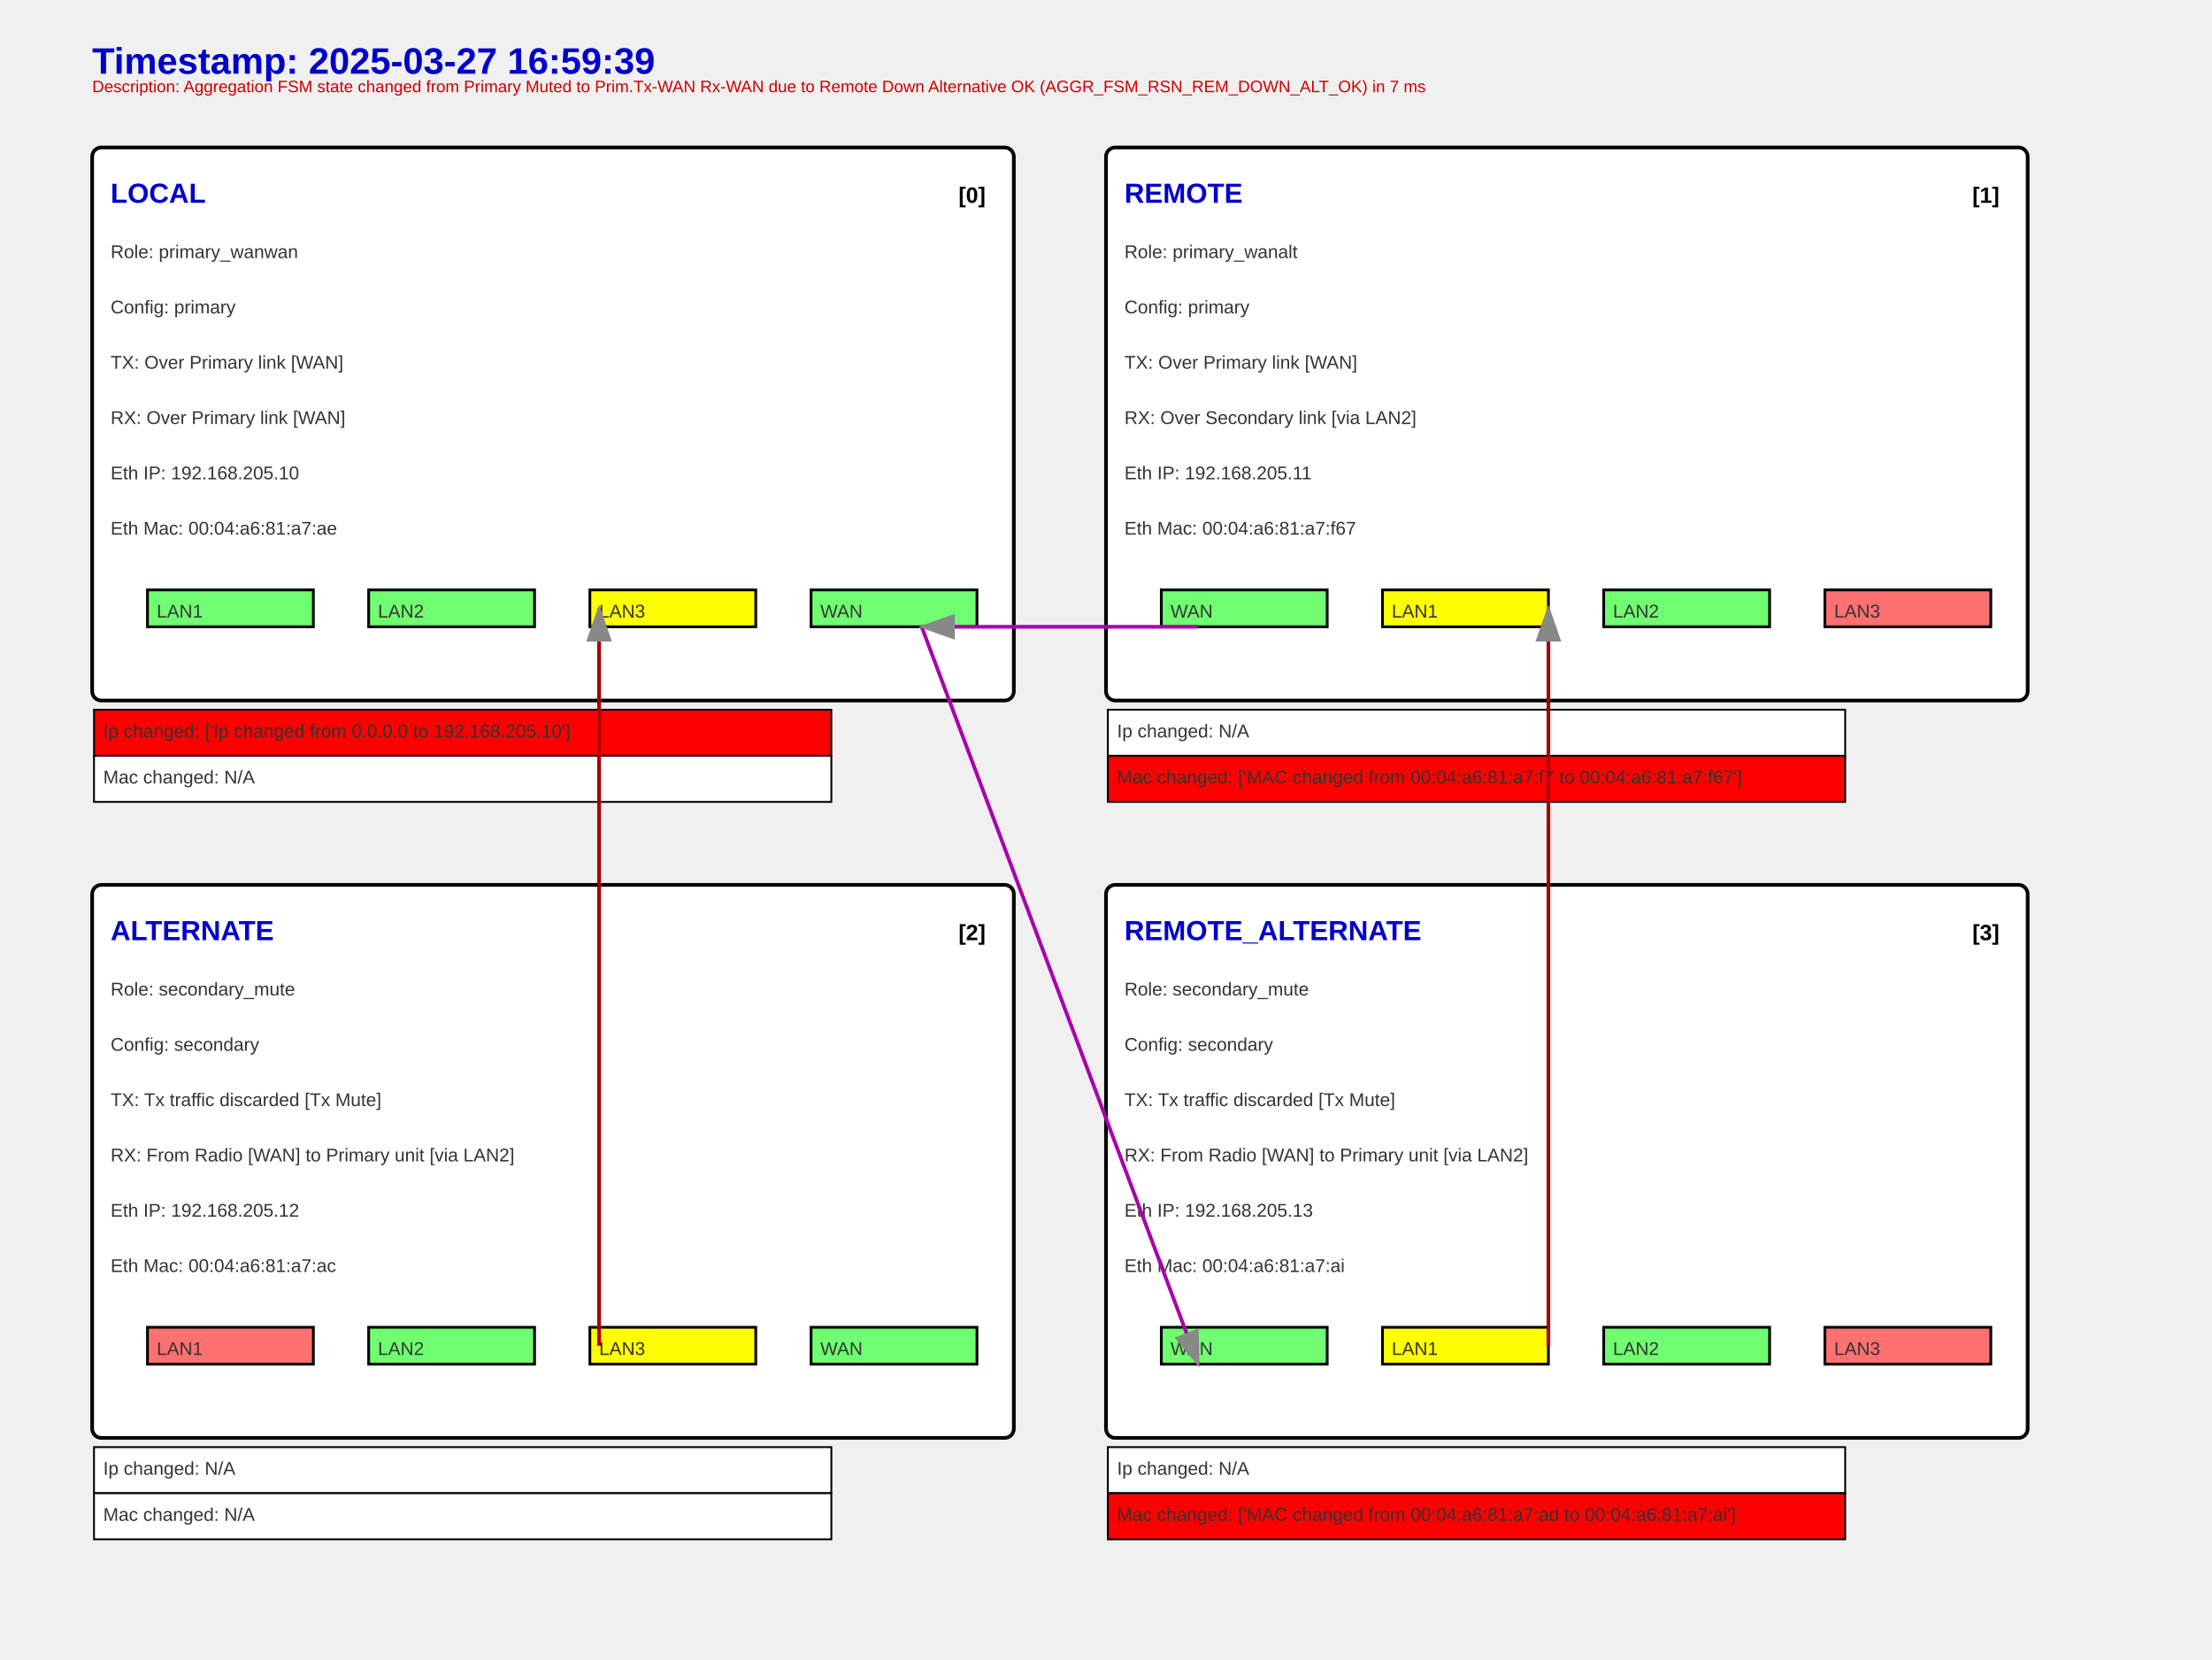
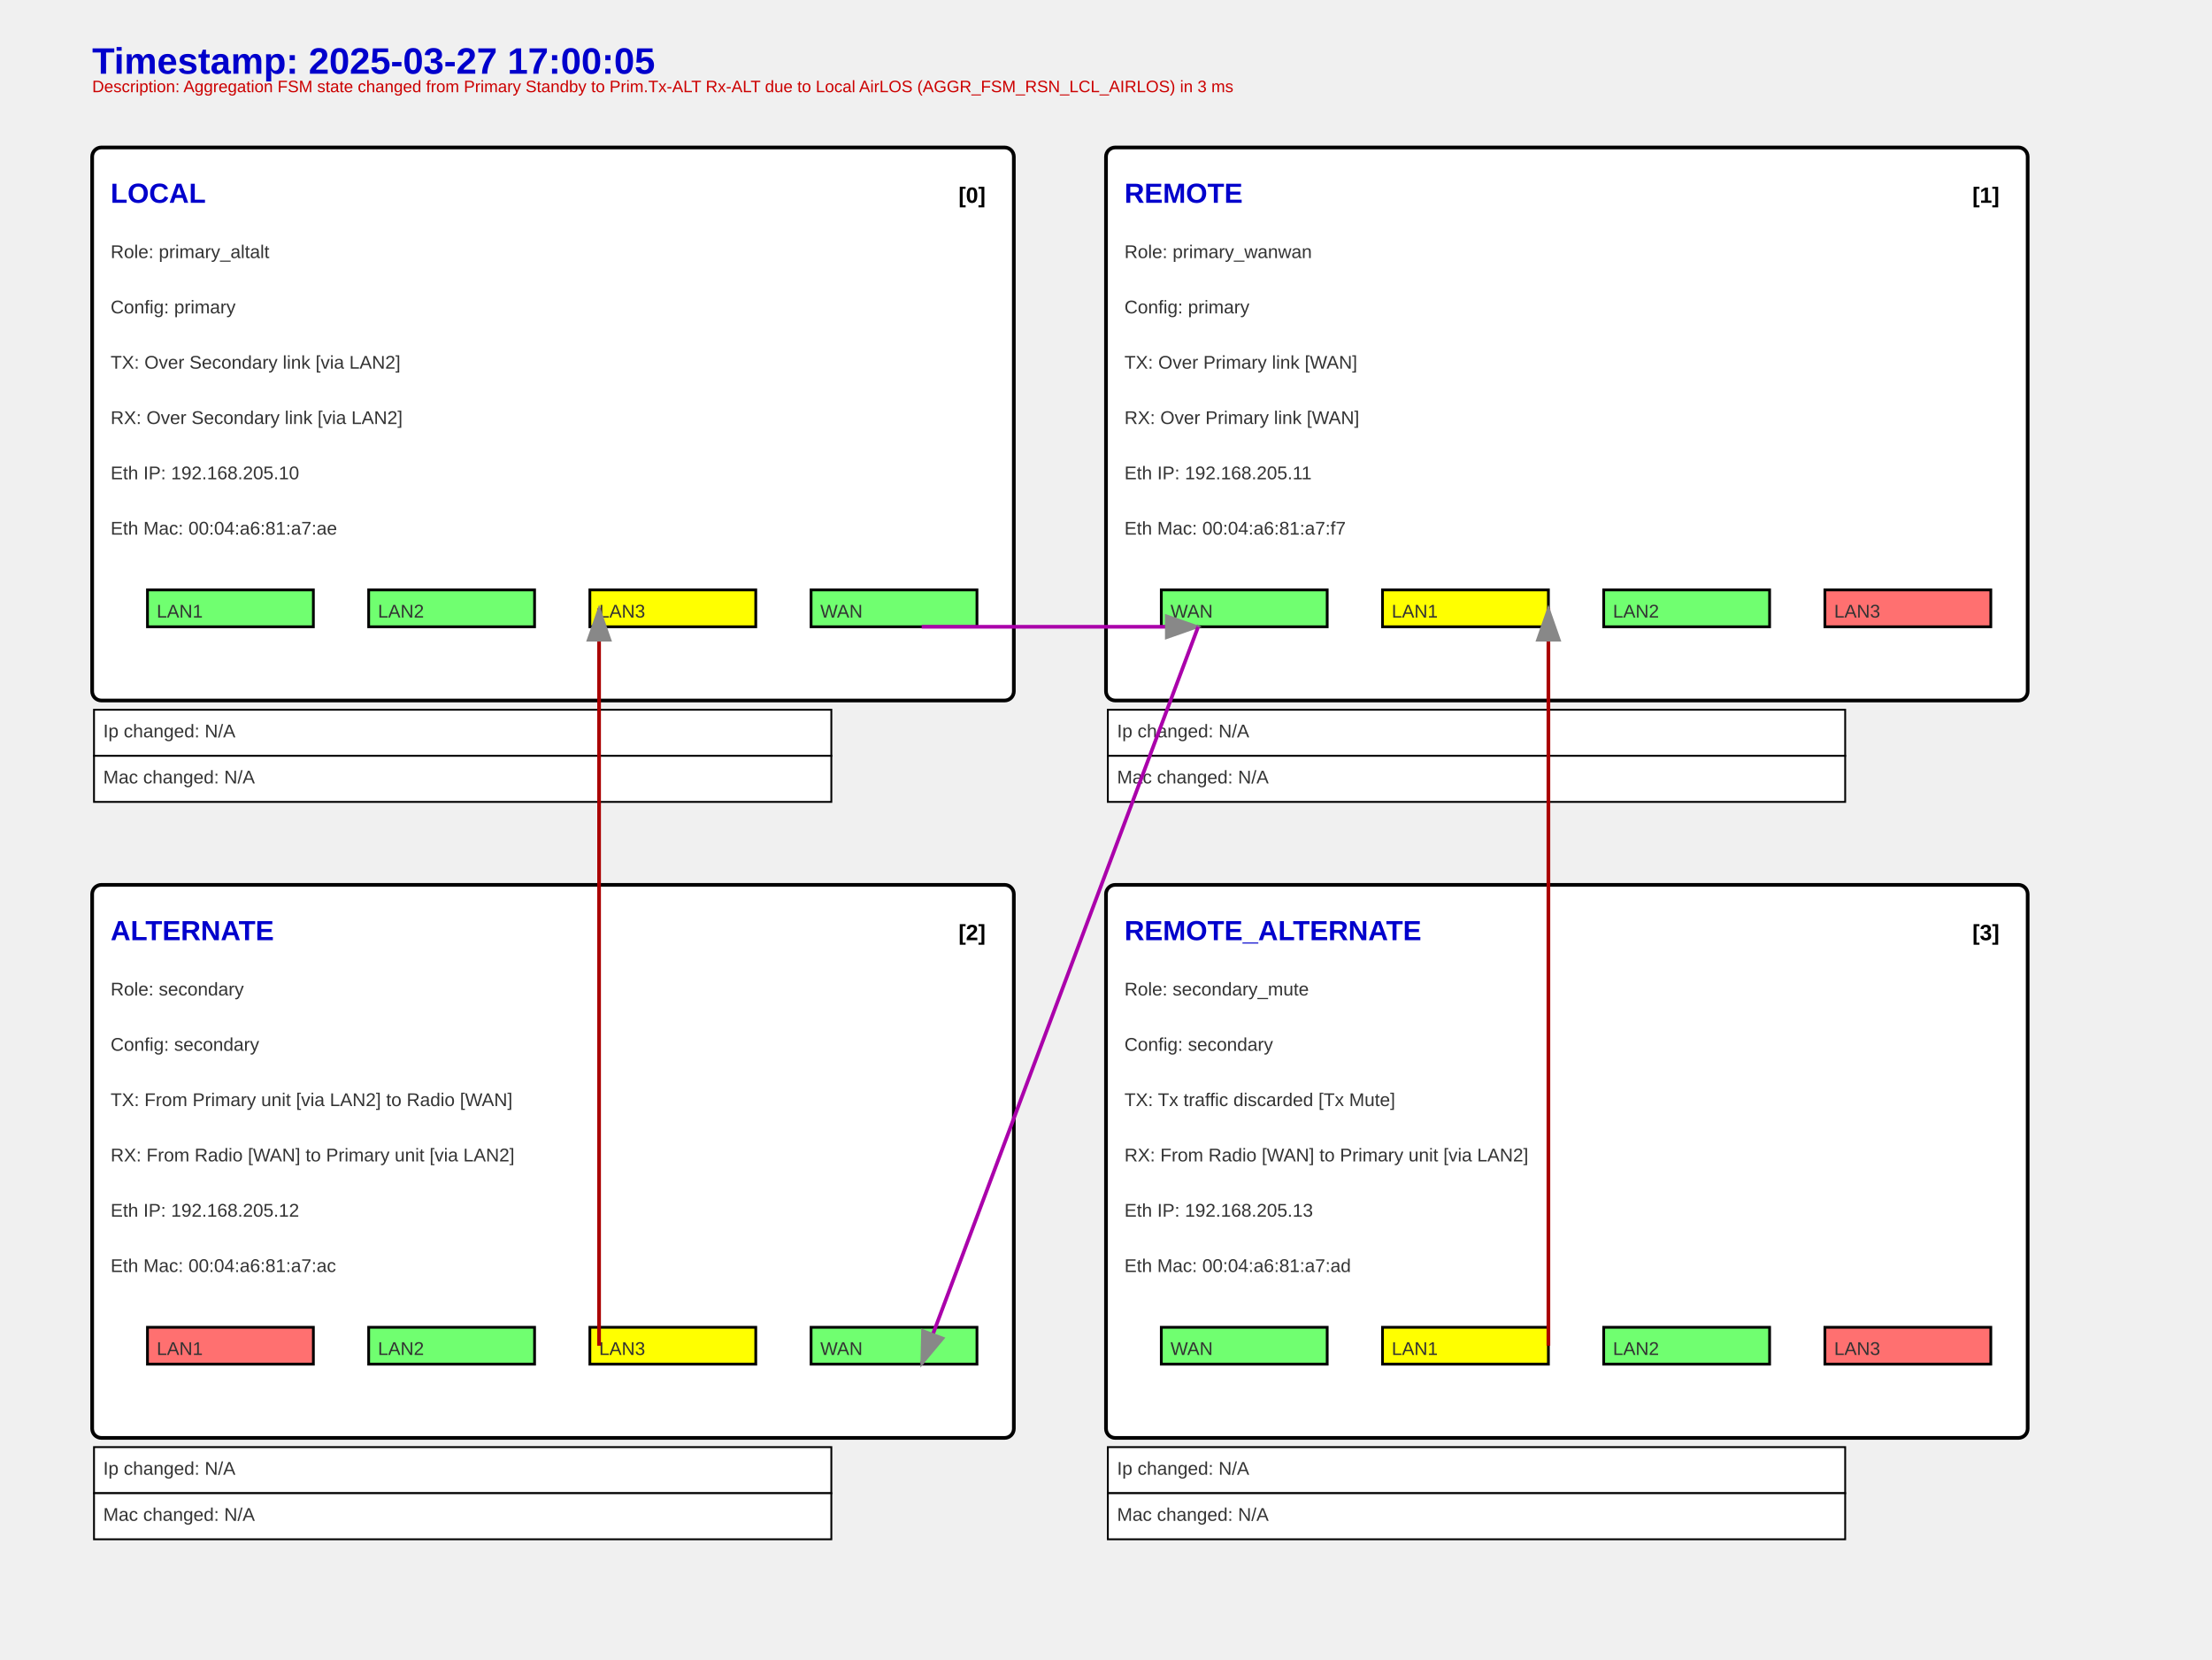
<svg xmlns="http://www.w3.org/2000/svg" width="1200" height="900">
  <style>
  .node { fill: #ffffff; stroke: #000000; stroke-width: 2; }
  .label { font: 10px Arial; fill: #333333; }
  .labela { font: 6px Arial; fill: #333333; font-weight: bold;}
  .error { font: 9px Arial; fill: #cc0000; }
  .timestamp { font: 20px Arial; font-weight: bold; fill: #0000cc; }
  .section-label { font: 15px Arial; font-weight: bold; fill: #0000cc; }
  .box-index { font: 12px Arial; font-weight: bold; fill: #000000; }
  .connection-line { stroke: #888888; stroke-width: 2; }
  .diagonal-line { stroke: #aa0000; stroke-width: 3; }
  .sender-receiver-line { stroke: #aa00aa; stroke-width: 2; }
  .secondary-primary-line { stroke: #aa0000; stroke-width: 2; }
  .remote-secondary-primary-line { stroke: #aa0000; stroke-width: 2; }
  .recive-sender-line { stroke: #aa00aa; stroke-width: 2; }
  .traffic-flow { animation: pulse 2s infinite; }
  @keyframes pulse {
    0% { stroke-opacity: 0.3; stroke-width: 1; }
    50% { stroke-opacity: 1; stroke-width: 3; }
    100% { stroke-opacity: 0.3; stroke-width: 1; }
  }
</style>
  <defs>
    <marker id="arrowhead" markerWidth="10" markerHeight="7" refX="9" refY="3.5" orient="auto">
      <polygon points="0 0, 10 3.5, 0 7" fill="#888888" />
    </marker>
  </defs>
-   <text class="timestamp" x="50" y="40">Timestamp: 2025-03-27 16:59:39</text>
-   <text class="error" x="50" y="50">Description: Aggregation FSM state changed from Primary Muted to Prim.Tx-WAN Rx-WAN due to Remote Down Alternative OK (AGGR_FSM_RSN_REM_DOWN_ALT_OK) in 7 ms</text>
+   <text class="timestamp" x="50" y="40">Timestamp: 2025-03-27 17:00:05</text>
+   <text class="error" x="50" y="50">Description: Aggregation FSM state changed from Primary Standby to Prim.Tx-ALT Rx-ALT due to Local AirLOS (AGGR_FSM_RSN_LCL_AIRLOS) in 3 ms</text>
  <rect class="node" x="50" y="80" width="500" height="300" rx="5" ry="5" data-entry="0" data-section="0" />
  <text class="section-label" x="60" y="110">LOCAL</text>
  <text class="box-index" x="520" y="110">[0]</text>
-   <text class="label" x="60" y="140">Role: primary_wanwan</text>
+   <text class="label" x="60" y="140">Role: primary_altalt</text>
  <text class="label" x="60" y="170">Config: primary</text>
-   <text class="label" x="60" y="200">TX: Over Primary link [WAN]</text>
-   <text class="label" x="60" y="230">RX: Over Primary link [WAN]</text>
+   <text class="label" x="60" y="200">TX: Over Secondary link [via LAN2]</text>
+   <text class="label" x="60" y="230">RX: Over Secondary link [via LAN2]</text>
  <text class="label" x="60" y="260">Eth IP: 192.168.205.10</text>
  <text class="label" x="60" y="290">Eth Mac: 00:04:a6:81:a7:ae</text>
-   <rect x="51" y="385" width="400" height="25" fill="red" stroke="black" />
-   <text class="label" x="56" y="400">Ip changed: ['Ip changed from 0.0.0.0 to 192.168.205.10']</text>
+   <rect x="51" y="385" width="400" height="25" fill="white" stroke="black" />
+   <text class="label" x="56" y="400">Ip changed: N/A</text>
  <rect x="51" y="410" width="400" height="25" fill="white" stroke="black" />
  <text class="label" x="56" y="425">Mac changed: N/A</text>
  <rect x="80" y="320" width="90" height="20" fill="#70ff70" stroke="black" stroke-width="1.5" />
  <text class="label" x="85" y="335">LAN1</text>
  <rect x="200" y="320" width="90" height="20" fill="#70ff70" stroke="black" stroke-width="1.5" />
  <text class="label" x="205" y="335">LAN2</text>
  <rect x="320" y="320" width="90" height="20" fill="yellow" stroke="black" stroke-width="1.5" />
  <text class="label" x="325" y="335">LAN3</text>
  <rect x="440" y="320" width="90" height="20" fill="#70ff70" stroke="black" stroke-width="1.5" />
  <text class="label" x="445" y="335">WAN</text>
  <rect class="node" x="600" y="80" width="500" height="300" rx="5" ry="5" data-entry="0" data-section="1" />
  <text class="section-label" x="610" y="110">REMOTE</text>
  <text class="box-index" x="1070" y="110">[1]</text>
-   <text class="label" x="610" y="140">Role: primary_wanalt</text>
+   <text class="label" x="610" y="140">Role: primary_wanwan</text>
  <text class="label" x="610" y="170">Config: primary</text>
  <text class="label" x="610" y="200">TX: Over Primary link [WAN]</text>
-   <text class="label" x="610" y="230">RX: Over Secondary link [via LAN2]</text>
+   <text class="label" x="610" y="230">RX: Over Primary link [WAN]</text>
  <text class="label" x="610" y="260">Eth IP: 192.168.205.11</text>
-   <text class="label" x="610" y="290">Eth Mac: 00:04:a6:81:a7:f67</text>
+   <text class="label" x="610" y="290">Eth Mac: 00:04:a6:81:a7:f7</text>
  <rect x="601" y="385" width="400" height="25" fill="white" stroke="black" />
  <text class="label" x="606" y="400">Ip changed: N/A</text>
-   <rect x="601" y="410" width="400" height="25" fill="red" stroke="black" />
-   <text class="label" x="606" y="425">Mac changed: ['MAC changed from 00:04:a6:81:a7:f7 to 00:04:a6:81:a7:f67']</text>
+   <rect x="601" y="410" width="400" height="25" fill="white" stroke="black" />
+   <text class="label" x="606" y="425">Mac changed: N/A</text>
  <rect x="630" y="320" width="90" height="20" fill="#70ff70" stroke="black" stroke-width="1.5" />
  <text class="label" x="635" y="335">WAN</text>
  <rect x="750" y="320" width="90" height="20" fill="yellow" stroke="black" stroke-width="1.5" />
  <text class="label" x="755" y="335">LAN1</text>
  <rect x="870" y="320" width="90" height="20" fill="#70ff70" stroke="black" stroke-width="1.5" />
  <text class="label" x="875" y="335">LAN2</text>
  <rect x="990" y="320" width="90" height="20" fill="#ff7070" stroke="black" stroke-width="1.5" />
  <text class="label" x="995" y="335">LAN3</text>
  <rect class="node" x="50" y="480" width="500" height="300" rx="5" ry="5" data-entry="0" data-section="2" />
  <text class="section-label" x="60" y="510">ALTERNATE</text>
  <text class="box-index" x="520" y="510">[2]</text>
-   <text class="label" x="60" y="540">Role: secondary_mute</text>
+   <text class="label" x="60" y="540">Role: secondary</text>
  <text class="label" x="60" y="570">Config: secondary</text>
-   <text class="label" x="60" y="600">TX: Tx traffic discarded [Tx Mute]</text>
+   <text class="label" x="60" y="600">TX: From Primary unit [via LAN2] to Radio [WAN]</text>
  <text class="label" x="60" y="630">RX: From Radio [WAN] to Primary unit [via LAN2]</text>
  <text class="label" x="60" y="660">Eth IP: 192.168.205.12</text>
  <text class="label" x="60" y="690">Eth Mac: 00:04:a6:81:a7:ac</text>
  <rect x="51" y="785" width="400" height="25" fill="white" stroke="black" />
  <text class="label" x="56" y="800">Ip changed: N/A</text>
  <rect x="51" y="810" width="400" height="25" fill="white" stroke="black" />
  <text class="label" x="56" y="825">Mac changed: N/A</text>
  <rect x="80" y="720" width="90" height="20" fill="#ff7070" stroke="black" stroke-width="1.5" />
  <text class="label" x="85" y="735">LAN1</text>
  <rect x="200" y="720" width="90" height="20" fill="#70ff70" stroke="black" stroke-width="1.5" />
  <text class="label" x="205" y="735">LAN2</text>
  <rect x="320" y="720" width="90" height="20" fill="yellow" stroke="black" stroke-width="1.5" />
  <text class="label" x="325" y="735">LAN3</text>
  <rect x="440" y="720" width="90" height="20" fill="#70ff70" stroke="black" stroke-width="1.5" />
  <text class="label" x="445" y="735">WAN</text>
  <rect class="node" x="600" y="480" width="500" height="300" rx="5" ry="5" data-entry="0" data-section="3" />
  <text class="section-label" x="610" y="510">REMOTE_ALTERNATE</text>
  <text class="box-index" x="1070" y="510">[3]</text>
  <text class="label" x="610" y="540">Role: secondary_mute</text>
  <text class="label" x="610" y="570">Config: secondary</text>
  <text class="label" x="610" y="600">TX: Tx traffic discarded [Tx Mute]</text>
  <text class="label" x="610" y="630">RX: From Radio [WAN] to Primary unit [via LAN2]</text>
  <text class="label" x="610" y="660">Eth IP: 192.168.205.13</text>
-   <text class="label" x="610" y="690">Eth Mac: 00:04:a6:81:a7:ai</text>
+   <text class="label" x="610" y="690">Eth Mac: 00:04:a6:81:a7:ad</text>
  <rect x="601" y="785" width="400" height="25" fill="white" stroke="black" />
  <text class="label" x="606" y="800">Ip changed: N/A</text>
-   <rect x="601" y="810" width="400" height="25" fill="red" stroke="black" />
-   <text class="label" x="606" y="825">Mac changed: ['MAC changed from 00:04:a6:81:a7:ad to 00:04:a6:81:a7:ai']</text>
+   <rect x="601" y="810" width="400" height="25" fill="white" stroke="black" />
+   <text class="label" x="606" y="825">Mac changed: N/A</text>
  <rect x="630" y="720" width="90" height="20" fill="#70ff70" stroke="black" stroke-width="1.5" />
  <text class="label" x="635" y="735">WAN</text>
  <rect x="750" y="720" width="90" height="20" fill="yellow" stroke="black" stroke-width="1.5" />
  <text class="label" x="755" y="735">LAN1</text>
  <rect x="870" y="720" width="90" height="20" fill="#70ff70" stroke="black" stroke-width="1.5" />
  <text class="label" x="875" y="735">LAN2</text>
  <rect x="990" y="720" width="90" height="20" fill="#ff7070" stroke="black" stroke-width="1.5" />
  <text class="label" x="995" y="735">LAN3</text>
-   <line x1="500" y1="340" x2="650" y2="740" class="sender-receiver-line" marker-end="url(#arrowhead)" />
-   <line x1="650" y1="340" x2="500" y2="340" class="recive-sender-line" marker-end="url(#arrowhead)" />
+   <line x1="500" y1="340" x2="650" y2="340" class="sender-receiver-line" marker-end="url(#arrowhead)" />
+   <line x1="650" y1="340" x2="500" y2="740" class="recive-sender-line" marker-end="url(#arrowhead)" />
  <line x1="325" y1="730" x2="325" y2="330" class="secondary-primary-line" marker-end="url(#arrowhead)" />
  <line x1="840" y1="730" x2="840" y2="330" class="remote-secondary-primary-line" marker-end="url(#arrowhead)" />
</svg>
